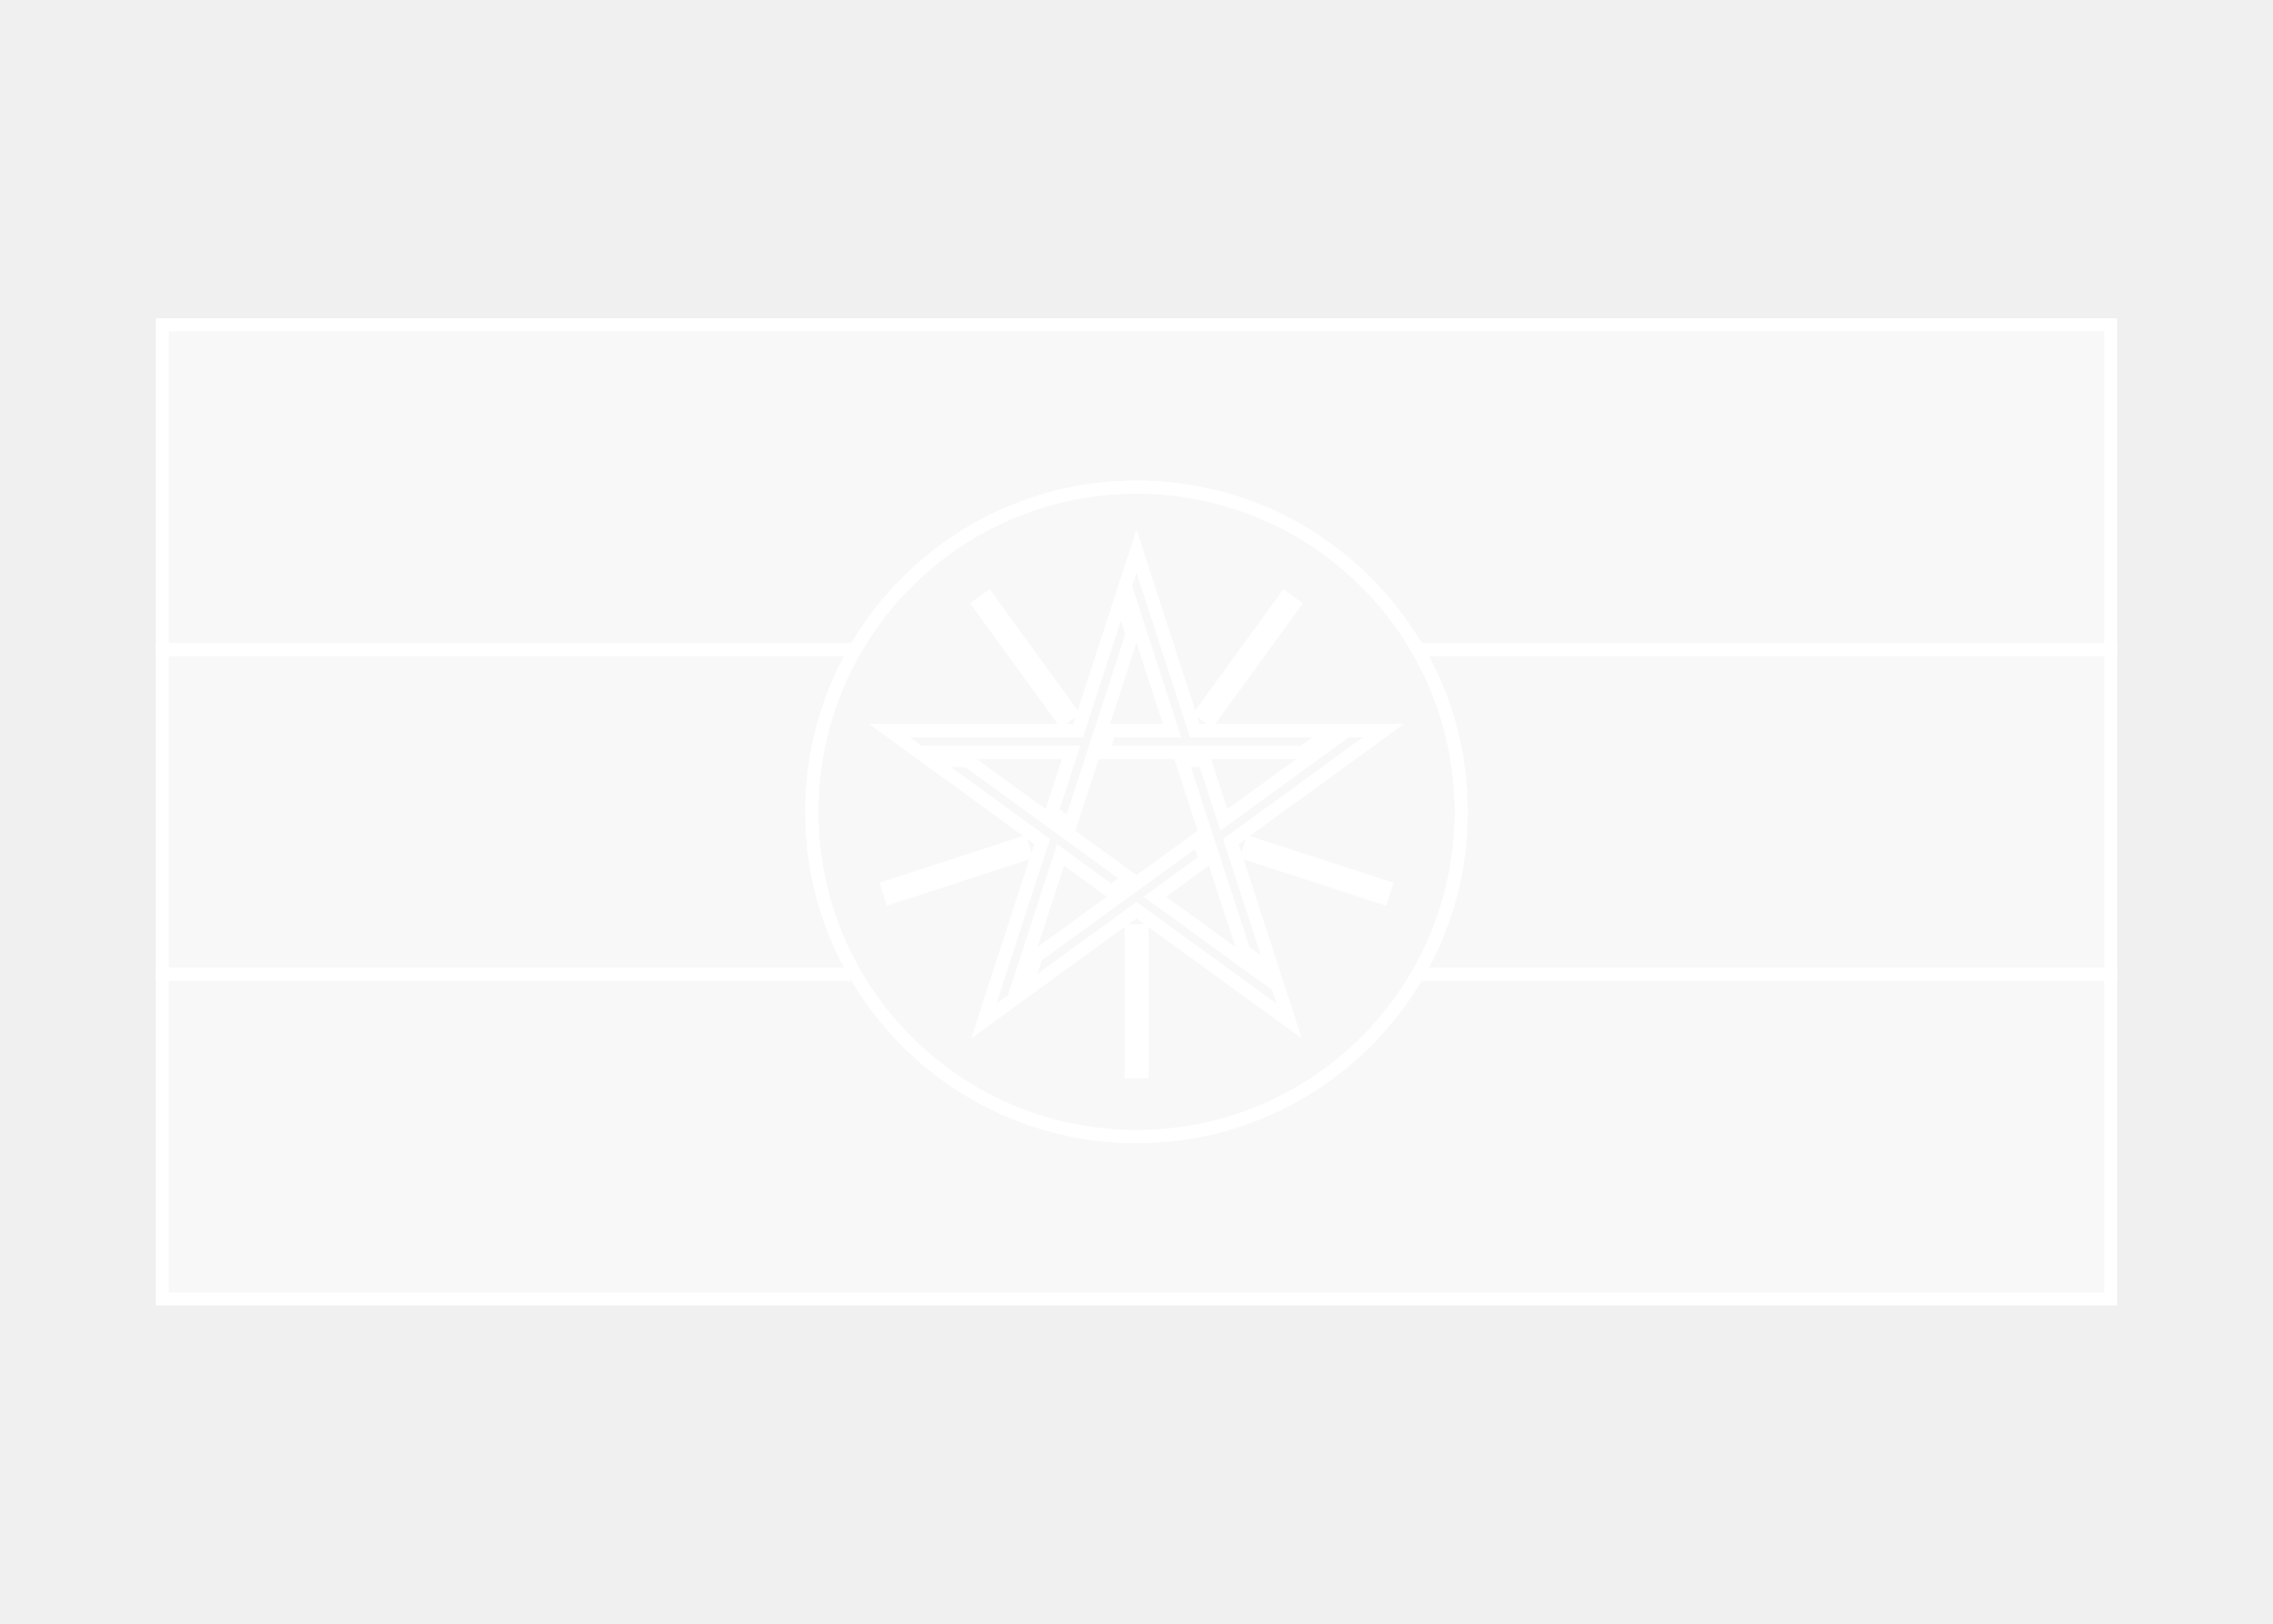
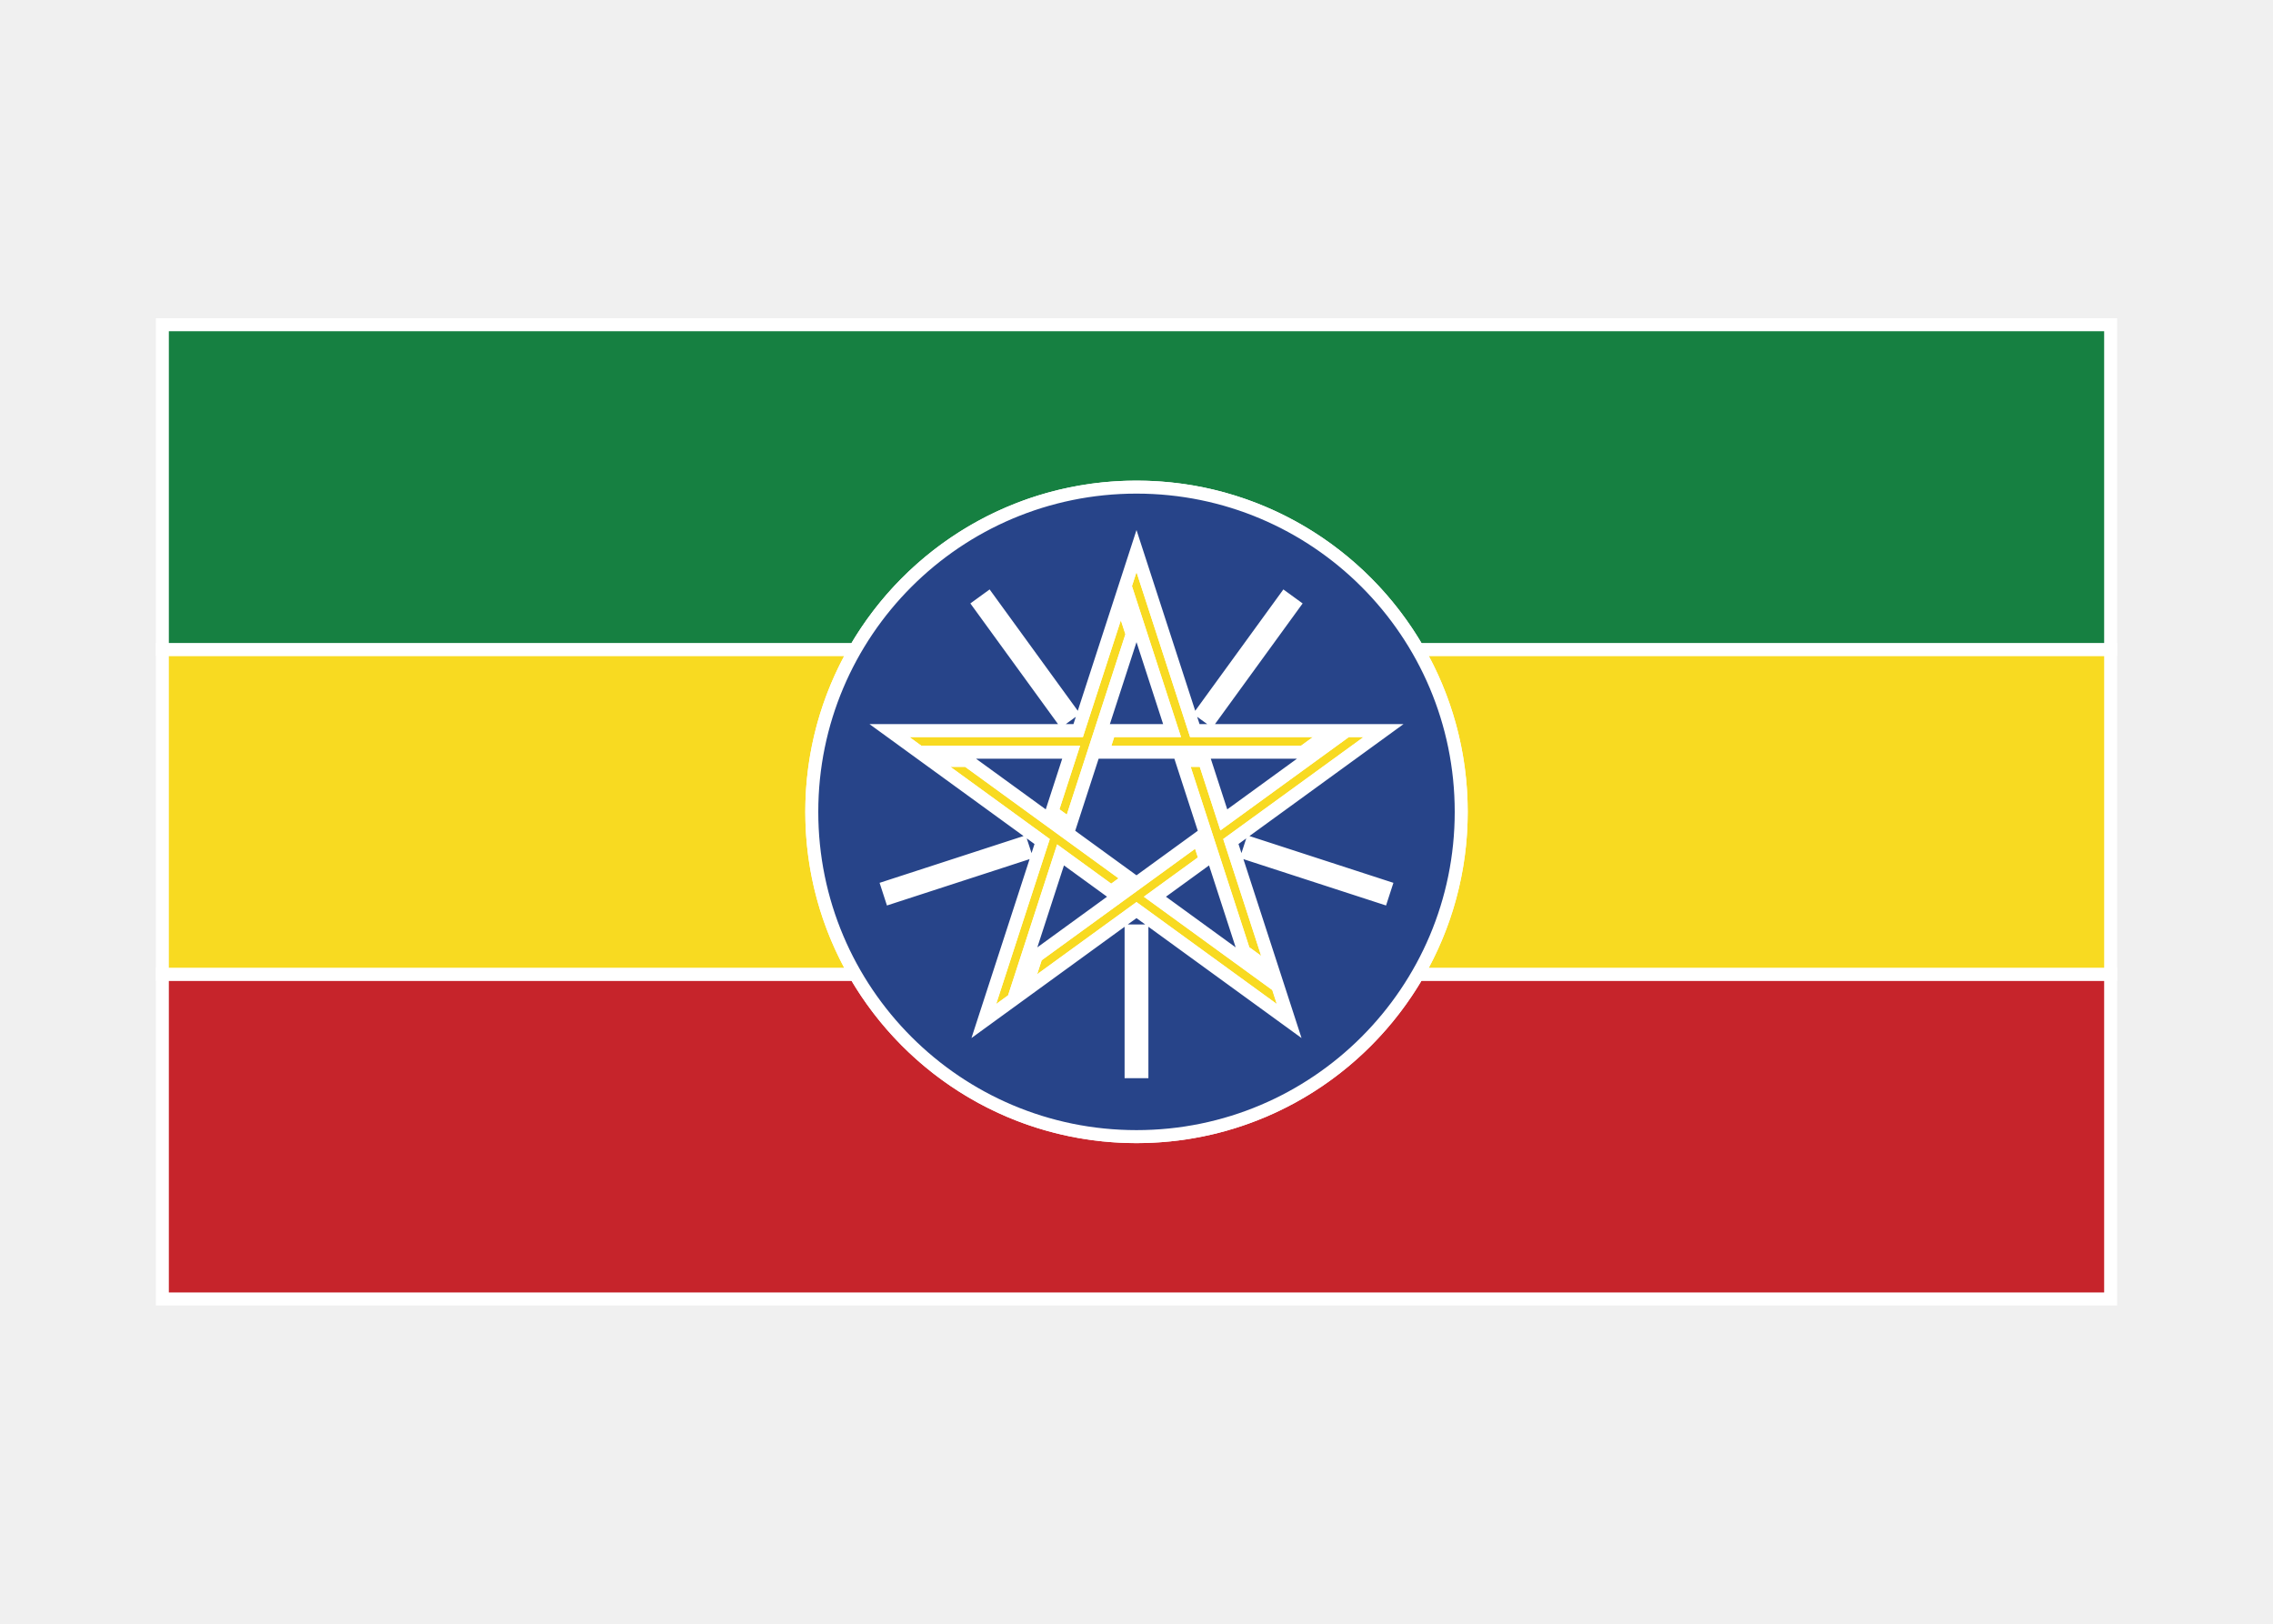
<svg xmlns="http://www.w3.org/2000/svg" width="350" height="250" viewBox="0 0 350 250" fill="none">
  <g id="flag / africa / ethiopia / b">
    <g id="ethiopia b">
      <g id="red">
-         <path fill-rule="evenodd" clip-rule="evenodd" d="M131.689 150H25V200H325V150L218.311 150C209.665 164.945 193.507 175 175 175C156.493 175 140.335 164.945 131.689 150Z" fill="white" fill-opacity="0.5" />
+         <path fill-rule="evenodd" clip-rule="evenodd" d="M131.689 150H25V200H325V150L218.311 150C209.665 164.945 193.507 175 175 175C156.493 175 140.335 164.945 131.689 150Z" fill="#C6242B" fill-opacity="1" />
        <path d="M131.689 150L132.555 149.499L132.266 149H131.689V150ZM25 150V149H24V150H25ZM25 200H24V201H25V200ZM325 200V201H326V200H325ZM325 150H326V149H325V150ZM218.311 150V149H217.734L217.445 149.499L218.311 150ZM131.689 149H25V151H131.689V149ZM24 150V200H26V150H24ZM25 201H325V199H25V201ZM326 200V150H324V200H326ZM325 149H218.311V151H325V149ZM217.445 149.499C208.971 164.148 193.135 174 175 174V176C193.878 176 210.36 165.742 219.176 150.501L217.445 149.499ZM175 174C156.865 174 141.029 164.148 132.555 149.499L130.824 150.501C139.64 165.742 156.122 176 175 176V174Z" fill="white" />
      </g>
      <g id="yellow">
-         <path fill-rule="evenodd" clip-rule="evenodd" d="M175 84.844L183.98 112.484H205.245L200.657 115.817H169.756L170.839 112.484H180.476L173.248 90.238L175 84.844ZM131.689 100H25V150H131.689C127.435 142.646 125 134.107 125 125C125 115.893 127.435 107.354 131.689 100ZM218.311 150H325V100H218.311C222.565 107.354 225 115.893 225 125C225 134.107 222.565 142.646 218.311 150ZM189.531 129.566L213.042 112.484H207.371L188.448 126.233L185.47 117.067H181.965L191.514 146.456L196.102 149.789L189.531 129.566ZM198.511 157.205L175 140.123L157.797 152.622L159.549 147.228L184.549 129.065L185.632 132.399L177.835 138.063L196.759 151.812L198.511 157.205ZM160.469 129.566L151.489 157.205L156.076 153.872L163.305 131.626L171.101 137.29L173.937 135.23L148.937 117.067H143.266L160.469 129.566ZM136.958 112.484H166.019L172.59 92.26L174.343 97.654L164.794 127.043L161.958 124.983L164.936 115.817H141.546L136.958 112.484ZM212.784 138.154L192.178 131.458L192.694 129.872L213.3 136.568L212.784 138.154ZM186.45 110.658L199.185 93.129L197.837 92.149L185.102 109.678L186.45 110.658ZM163.55 110.658L164.898 109.678L152.163 92.149L150.815 93.129L163.55 110.658ZM157.306 129.872L157.822 131.458L137.216 138.154L136.7 136.568L157.306 129.872ZM175.834 165V143.333H174.167V165H175.834Z" fill="white" fill-opacity="0.5" />
+         <path fill-rule="evenodd" clip-rule="evenodd" d="M175 84.844L183.98 112.484H205.245L200.657 115.817H169.756L170.839 112.484H180.476L173.248 90.238L175 84.844ZM131.689 100H25V150H131.689C127.435 142.646 125 134.107 125 125C125 115.893 127.435 107.354 131.689 100ZM218.311 150H325V100H218.311C222.565 107.354 225 115.893 225 125C225 134.107 222.565 142.646 218.311 150ZM189.531 129.566L213.042 112.484H207.371L188.448 126.233L185.47 117.067H181.965L191.514 146.456L196.102 149.789L189.531 129.566ZM198.511 157.205L175 140.123L157.797 152.622L159.549 147.228L184.549 129.065L185.632 132.399L177.835 138.063L196.759 151.812L198.511 157.205ZM160.469 129.566L151.489 157.205L156.076 153.872L163.305 131.626L171.101 137.29L173.937 135.23L148.937 117.067H143.266L160.469 129.566ZM136.958 112.484H166.019L172.59 92.26L174.343 97.654L164.794 127.043L161.958 124.983L164.936 115.817H141.546L136.958 112.484ZM212.784 138.154L192.178 131.458L192.694 129.872L213.3 136.568L212.784 138.154ZM186.45 110.658L199.185 93.129L197.837 92.149L185.102 109.678L186.45 110.658ZM163.55 110.658L164.898 109.678L152.163 92.149L150.815 93.129L163.55 110.658ZM157.306 129.872L157.822 131.458L137.216 138.154L136.7 136.568L157.306 129.872ZM175.834 165V143.333H174.167V165H175.834Z" fill="#F8DA21" fill-opacity="1" />
        <path d="M183.98 112.484L183.029 112.793L183.253 113.484H183.98V112.484ZM175 84.844L175.951 84.535L175 81.607L174.049 84.535L175 84.844ZM205.245 112.484L205.833 113.293L208.323 111.484H205.245V112.484ZM200.657 115.817V116.817H200.982L201.245 116.626L200.657 115.817ZM169.756 115.817L168.805 115.508L168.38 116.817H169.756V115.817ZM170.839 112.484V111.484H170.112L169.888 112.175L170.839 112.484ZM180.476 112.484V113.484H181.852L181.427 112.175L180.476 112.484ZM173.248 90.238L172.297 89.929L172.197 90.238L172.297 90.547L173.248 90.238ZM25 100V99H24V100H25ZM131.689 100L132.555 100.501L133.423 99H131.689V100ZM25 150H24V151H25V150ZM131.689 150V151H133.423L132.555 149.499L131.689 150ZM325 150V151H326V150H325ZM218.311 150L217.445 149.499L216.577 151H218.311V150ZM325 100H326V99H325V100ZM218.311 100V99H216.577L217.445 100.501L218.311 100ZM213.042 112.484L213.63 113.293L216.12 111.484H213.042V112.484ZM189.531 129.566L188.943 128.757L188.355 129.184L188.58 129.875L189.531 129.566ZM207.371 112.484V111.484H207.046L206.783 111.675L207.371 112.484ZM188.448 126.233L187.497 126.542L187.922 127.851L189.036 127.042L188.448 126.233ZM185.47 117.067L186.421 116.758L186.197 116.067H185.47V117.067ZM181.965 117.067V116.067H180.589L181.014 117.376L181.965 117.067ZM191.514 146.456L190.563 146.765L190.663 147.074L190.926 147.265L191.514 146.456ZM196.102 149.789L195.514 150.598L198.004 152.407L197.053 149.48L196.102 149.789ZM175 140.123L175.588 139.314L175 138.887L174.412 139.314L175 140.123ZM198.511 157.205L197.923 158.014L200.413 159.823L199.462 156.896L198.511 157.205ZM157.797 152.622L156.846 152.313L155.895 155.24L158.385 153.431L157.797 152.622ZM159.549 147.228L158.961 146.419L158.698 146.61L158.598 146.919L159.549 147.228ZM184.549 129.065L185.5 128.756L185.075 127.447L183.961 128.256L184.549 129.065ZM185.632 132.399L186.22 133.208L186.808 132.781L186.583 132.09L185.632 132.399ZM177.835 138.063L177.247 137.254L176.134 138.063L177.247 138.872L177.835 138.063ZM196.759 151.812L197.71 151.503L197.61 151.194L197.347 151.003L196.759 151.812ZM151.489 157.205L150.538 156.896L149.587 159.823L152.077 158.014L151.489 157.205ZM160.469 129.566L161.42 129.875L161.645 129.184L161.057 128.757L160.469 129.566ZM156.076 153.872L156.664 154.681L156.927 154.49L157.027 154.181L156.076 153.872ZM163.305 131.626L163.893 130.817L162.779 130.008L162.354 131.317L163.305 131.626ZM171.101 137.29L170.513 138.099L171.101 138.526L171.689 138.099L171.101 137.29ZM173.937 135.23L174.525 136.039L175.638 135.23L174.525 134.421L173.937 135.23ZM148.937 117.067L149.525 116.258L149.262 116.067H148.937V117.067ZM143.266 117.067V116.067H140.188L142.678 117.876L143.266 117.067ZM166.019 112.484V113.484H166.746L166.97 112.793L166.019 112.484ZM136.958 112.484V111.484H133.88L136.37 113.293L136.958 112.484ZM172.59 92.26L173.541 91.951L172.59 89.024L171.639 91.951L172.59 92.26ZM174.343 97.654L175.294 97.963L175.394 97.654L175.294 97.345L174.343 97.654ZM164.794 127.043L164.206 127.852L165.32 128.661L165.745 127.352L164.794 127.043ZM161.958 124.983L161.007 124.674L160.782 125.365L161.37 125.792L161.958 124.983ZM164.936 115.817L165.887 116.126L166.312 114.817H164.936V115.817ZM141.546 115.817L140.958 116.626L141.221 116.817H141.546V115.817ZM192.178 131.458L191.227 131.149L190.918 132.1L191.869 132.409L192.178 131.458ZM212.784 138.154L212.475 139.105L213.426 139.414L213.735 138.463L212.784 138.154ZM192.694 129.872L193.003 128.921L192.052 128.612L191.743 129.563L192.694 129.872ZM213.3 136.568L214.251 136.877L214.56 135.926L213.609 135.617L213.3 136.568ZM199.185 93.129L199.994 93.717L200.582 92.908L199.773 92.32L199.185 93.129ZM186.45 110.658L185.863 111.467L186.672 112.055L187.259 111.246L186.45 110.658ZM197.837 92.149L198.424 91.34L197.615 90.752L197.028 91.561L197.837 92.149ZM185.102 109.678L184.293 109.09L183.705 109.899L184.514 110.487L185.102 109.678ZM164.898 109.678L165.486 110.487L166.295 109.899L165.707 109.09L164.898 109.678ZM163.55 110.658L162.741 111.246L163.328 112.055L164.137 111.467L163.55 110.658ZM152.163 92.149L152.972 91.561L152.385 90.752L151.576 91.34L152.163 92.149ZM150.815 93.129L150.227 92.32L149.418 92.908L150.006 93.717L150.815 93.129ZM157.822 131.458L158.131 132.409L159.082 132.1L158.773 131.149L157.822 131.458ZM157.306 129.872L158.257 129.563L157.948 128.612L156.997 128.921L157.306 129.872ZM137.216 138.154L136.265 138.463L136.574 139.414L137.525 139.105L137.216 138.154ZM136.7 136.568L136.391 135.617L135.44 135.926L135.749 136.877L136.7 136.568ZM175.834 143.333H176.834V142.333H175.834V143.333ZM175.834 165V166H176.834V165H175.834ZM174.167 143.333V142.333H173.167V143.333H174.167ZM174.167 165H173.167V166H174.167V165ZM184.931 112.175L175.951 84.535L174.049 85.153L183.029 112.793L184.931 112.175ZM205.245 111.484H183.98V113.484H205.245V111.484ZM201.245 116.626L205.833 113.293L204.657 111.675L200.069 115.008L201.245 116.626ZM169.756 116.817H200.657V114.817H169.756V116.817ZM169.888 112.175L168.805 115.508L170.707 116.126L171.79 112.793L169.888 112.175ZM180.476 111.484H170.839V113.484H180.476V111.484ZM172.297 90.547L179.525 112.793L181.427 112.175L174.199 89.929L172.297 90.547ZM174.049 84.535L172.297 89.929L174.199 90.547L175.951 85.153L174.049 84.535ZM25 101H131.689V99H25V101ZM26 150V100H24V150H26ZM131.689 149H25V151H131.689V149ZM124 125C124 134.288 126.484 142.998 130.824 150.501L132.555 149.499C128.386 142.293 126 133.927 126 125H124ZM130.824 99.499C126.484 107.002 124 115.712 124 125H126C126 116.073 128.386 107.707 132.555 100.501L130.824 99.499ZM325 149H218.311V151H325V149ZM324 100V150H326V100H324ZM218.311 101H325V99H218.311V101ZM226 125C226 115.712 223.516 107.002 219.176 99.499L217.445 100.501C221.614 107.707 224 116.073 224 125H226ZM219.176 150.501C223.516 142.998 226 134.288 226 125H224C224 133.927 221.614 142.293 217.445 149.499L219.176 150.501ZM212.454 111.675L188.943 128.757L190.119 130.375L213.63 113.293L212.454 111.675ZM207.371 113.484H213.042V111.484H207.371V113.484ZM189.036 127.042L207.959 113.293L206.783 111.675L187.86 125.424L189.036 127.042ZM184.519 117.376L187.497 126.542L189.399 125.924L186.421 116.758L184.519 117.376ZM181.965 118.067H185.47V116.067H181.965V118.067ZM192.465 146.147L182.916 116.758L181.014 117.376L190.563 146.765L192.465 146.147ZM196.69 148.98L192.102 145.647L190.926 147.265L195.514 150.598L196.69 148.98ZM188.58 129.875L195.151 150.098L197.053 149.48L190.482 129.257L188.58 129.875ZM174.412 140.932L197.923 158.014L199.099 156.396L175.588 139.314L174.412 140.932ZM158.385 153.431L175.588 140.932L174.412 139.314L157.209 151.813L158.385 153.431ZM158.598 146.919L156.846 152.313L158.748 152.931L160.5 147.537L158.598 146.919ZM183.961 128.256L158.961 146.419L160.137 148.037L185.137 129.874L183.961 128.256ZM186.583 132.09L185.5 128.756L183.598 129.374L184.681 132.708L186.583 132.09ZM178.423 138.872L186.22 133.208L185.044 131.59L177.247 137.254L178.423 138.872ZM197.347 151.003L178.423 137.254L177.247 138.872L196.171 152.621L197.347 151.003ZM199.462 156.896L197.71 151.503L195.808 152.121L197.56 157.514L199.462 156.896ZM152.44 157.514L161.42 129.875L159.518 129.257L150.538 156.896L152.44 157.514ZM155.488 153.063L150.901 156.396L152.077 158.014L156.664 154.681L155.488 153.063ZM162.354 131.317L155.125 153.563L157.027 154.181L164.256 131.935L162.354 131.317ZM171.689 136.481L163.893 130.817L162.717 132.435L170.513 138.099L171.689 136.481ZM173.349 134.421L170.513 136.481L171.689 138.099L174.525 136.039L173.349 134.421ZM148.349 117.876L173.349 136.039L174.525 134.421L149.525 116.258L148.349 117.876ZM143.266 118.067H148.937V116.067H143.266V118.067ZM161.057 128.757L143.854 116.258L142.678 117.876L159.881 130.375L161.057 128.757ZM166.019 111.484H136.958V113.484H166.019V111.484ZM171.639 91.951L165.068 112.175L166.97 112.793L173.541 92.569L171.639 91.951ZM175.294 97.345L173.541 91.951L171.639 92.569L173.392 97.963L175.294 97.345ZM165.745 127.352L175.294 97.963L173.392 97.345L163.843 126.734L165.745 127.352ZM161.37 125.792L164.206 127.852L165.382 126.234L162.546 124.174L161.37 125.792ZM163.985 115.508L161.007 124.674L162.909 125.292L165.887 116.126L163.985 115.508ZM141.546 116.817H164.936V114.817H141.546V116.817ZM136.37 113.293L140.958 116.626L142.134 115.008L137.546 111.675L136.37 113.293ZM191.869 132.409L212.475 139.105L213.093 137.203L192.487 130.507L191.869 132.409ZM191.743 129.563L191.227 131.149L193.129 131.767L193.645 130.181L191.743 129.563ZM213.609 135.617L193.003 128.921L192.385 130.823L212.991 137.519L213.609 135.617ZM213.735 138.463L214.251 136.877L212.349 136.259L211.833 137.845L213.735 138.463ZM198.376 92.541L185.641 110.07L187.259 111.246L199.994 93.717L198.376 92.541ZM197.249 92.958L198.598 93.938L199.773 92.32L198.424 91.34L197.249 92.958ZM185.911 110.266L198.646 92.737L197.028 91.561L184.293 109.09L185.911 110.266ZM187.038 109.849L185.689 108.869L184.514 110.487L185.863 111.467L187.038 109.849ZM164.311 108.869L162.962 109.849L164.137 111.467L165.486 110.487L164.311 108.869ZM151.354 92.737L164.089 110.266L165.707 109.09L152.972 91.561L151.354 92.737ZM151.402 93.938L152.751 92.958L151.576 91.34L150.227 92.32L151.402 93.938ZM164.359 110.07L151.624 92.541L150.006 93.717L162.741 111.246L164.359 110.07ZM158.773 131.149L158.257 129.563L156.355 130.181L156.871 131.767L158.773 131.149ZM137.525 139.105L158.131 132.409L157.513 130.507L136.907 137.203L137.525 139.105ZM135.749 136.877L136.265 138.463L138.167 137.845L137.651 136.259L135.749 136.877ZM156.997 128.921L136.391 135.617L137.009 137.519L157.615 130.823L156.997 128.921ZM174.834 143.333V165H176.834V143.333H174.834ZM174.167 144.333H175.834V142.333H174.167V144.333ZM175.167 165V143.333H173.167V165H175.167ZM175.834 164H174.167V166H175.834V164Z" fill="white" />
      </g>
      <g id="green">
-         <path fill-rule="evenodd" clip-rule="evenodd" d="M131.689 100H25V50H325V100H218.311C209.665 85.055 193.507 75 175 75C156.493 75 140.335 85.055 131.689 100Z" fill="white" fill-opacity="0.5" />
+         <path fill-rule="evenodd" clip-rule="evenodd" d="M131.689 100H25V50H325V100H218.311C209.665 85.055 193.507 75 175 75C156.493 75 140.335 85.055 131.689 100Z" fill="#168041" fill-opacity="1" />
        <path d="M25 100H24V101H25V100ZM131.689 100V101H132.266L132.555 100.501L131.689 100ZM25 50V49H24V50H25ZM325 50H326V49H325V50ZM325 100V101H326V100H325ZM218.311 100L217.445 100.501L217.734 101H218.311V100ZM25 101H131.689V99H25V101ZM24 50V100H26V50H24ZM325 49H25V51H325V49ZM326 100V50H324V100H326ZM218.311 101H325V99H218.311V101ZM175 76C193.135 76 208.971 85.852 217.445 100.501L219.176 99.499C210.36 84.258 193.878 74 175 74V76ZM132.555 100.501C141.029 85.852 156.865 76 175 76V74C156.122 74 139.64 84.258 130.824 99.499L132.555 100.501Z" fill="white" />
      </g>
      <g id="blue">
-         <path fill-rule="evenodd" clip-rule="evenodd" d="M175 75C202.614 75 225 97.386 225 125C225 152.614 202.614 175 175 175C147.386 175 125 152.614 125 125C125 97.386 147.386 75 175 75ZM175 84.844L183.98 112.484H205.245L200.657 115.817H169.756L170.839 112.484H180.476L173.248 90.238L175 84.844ZM189.531 129.566L213.042 112.484H207.371L188.448 126.233L185.47 117.067H181.965L191.514 146.456L196.102 149.789L189.531 129.566ZM198.511 157.205L175 140.123L157.797 152.622L159.549 147.228L184.549 129.065L185.632 132.399L177.835 138.063L196.759 151.812L198.511 157.205ZM160.469 129.566L151.489 157.205L156.076 153.872L163.305 131.626L171.101 137.29L173.937 135.23L148.937 117.067H143.266L160.469 129.566ZM136.958 112.484H166.019L172.59 92.26L174.343 97.654L164.794 127.043L161.958 124.983L164.936 115.817H141.546L136.958 112.484ZM212.784 138.154L192.178 131.458L192.694 129.872L213.3 136.568L212.784 138.154ZM186.45 110.658L199.185 93.129L197.837 92.149L185.102 109.678L186.45 110.658ZM163.55 110.658L164.898 109.678L152.163 92.149L150.815 93.129L163.55 110.658ZM157.306 129.872L157.822 131.458L137.216 138.154L136.7 136.568L157.306 129.872ZM175.833 165V143.333H174.167V165H175.833Z" fill="white" fill-opacity="0.5" />
+         <path fill-rule="evenodd" clip-rule="evenodd" d="M175 75C202.614 75 225 97.386 225 125C225 152.614 202.614 175 175 175C147.386 175 125 152.614 125 125C125 97.386 147.386 75 175 75ZM175 84.844L183.98 112.484H205.245L200.657 115.817H169.756L170.839 112.484H180.476L173.248 90.238L175 84.844ZM189.531 129.566L213.042 112.484H207.371L188.448 126.233L185.47 117.067H181.965L191.514 146.456L196.102 149.789L189.531 129.566ZM198.511 157.205L175 140.123L157.797 152.622L159.549 147.228L184.549 129.065L185.632 132.399L177.835 138.063L196.759 151.812L198.511 157.205ZM160.469 129.566L151.489 157.205L156.076 153.872L163.305 131.626L171.101 137.29L173.937 135.23L148.937 117.067H143.266L160.469 129.566ZM136.958 112.484H166.019L172.59 92.26L174.343 97.654L164.794 127.043L161.958 124.983L164.936 115.817H141.546L136.958 112.484ZM212.784 138.154L192.178 131.458L192.694 129.872L213.3 136.568L212.784 138.154ZM186.45 110.658L199.185 93.129L197.837 92.149L185.102 109.678L186.45 110.658ZM163.55 110.658L164.898 109.678L152.163 92.149L150.815 93.129L163.55 110.658ZM157.306 129.872L157.822 131.458L137.216 138.154L136.7 136.568L157.306 129.872ZM175.833 165V143.333H174.167V165H175.833Z" fill="#274489" fill-opacity="1" />
        <path d="M183.98 112.484L183.029 112.793L183.253 113.484H183.98V112.484ZM175 84.844L175.951 84.535L175 81.607L174.049 84.535L175 84.844ZM205.245 112.484L205.833 113.293L208.323 111.484H205.245V112.484ZM200.657 115.817V116.817H200.982L201.245 116.626L200.657 115.817ZM169.756 115.817L168.805 115.508L168.38 116.817H169.756V115.817ZM170.839 112.484V111.484H170.112L169.888 112.175L170.839 112.484ZM180.476 112.484V113.484H181.852L181.427 112.175L180.476 112.484ZM173.248 90.238L172.297 89.929L172.197 90.238L172.297 90.547L173.248 90.238ZM213.042 112.484L213.63 113.293L216.12 111.484H213.042V112.484ZM189.531 129.566L188.943 128.757L188.355 129.184L188.58 129.875L189.531 129.566ZM207.371 112.484V111.484H207.046L206.783 111.675L207.371 112.484ZM188.448 126.233L187.497 126.542L187.922 127.851L189.036 127.042L188.448 126.233ZM185.47 117.067L186.421 116.758L186.197 116.067H185.47V117.067ZM181.965 117.067V116.067H180.589L181.014 117.376L181.965 117.067ZM191.514 146.456L190.563 146.765L190.663 147.074L190.926 147.265L191.514 146.456ZM196.102 149.789L195.514 150.598L198.004 152.407L197.053 149.48L196.102 149.789ZM175 140.123L175.588 139.314L175 138.887L174.412 139.314L175 140.123ZM198.511 157.205L197.923 158.014L200.413 159.823L199.462 156.896L198.511 157.205ZM157.797 152.622L156.846 152.313L155.895 155.24L158.385 153.431L157.797 152.622ZM159.549 147.228L158.961 146.419L158.698 146.61L158.598 146.919L159.549 147.228ZM184.549 129.065L185.5 128.756L185.075 127.447L183.961 128.256L184.549 129.065ZM185.632 132.399L186.22 133.208L186.808 132.781L186.583 132.09L185.632 132.399ZM177.835 138.063L177.247 137.254L176.134 138.063L177.247 138.872L177.835 138.063ZM196.759 151.812L197.71 151.503L197.61 151.194L197.347 151.003L196.759 151.812ZM151.489 157.205L150.538 156.896L149.587 159.823L152.077 158.014L151.489 157.205ZM160.469 129.566L161.42 129.875L161.645 129.184L161.057 128.757L160.469 129.566ZM156.076 153.872L156.664 154.681L156.927 154.49L157.027 154.181L156.076 153.872ZM163.305 131.626L163.893 130.817L162.779 130.008L162.354 131.317L163.305 131.626ZM171.101 137.29L170.513 138.099L171.101 138.526L171.689 138.099L171.101 137.29ZM173.937 135.23L174.525 136.039L175.638 135.23L174.525 134.421L173.937 135.23ZM148.937 117.067L149.525 116.258L149.262 116.067H148.937V117.067ZM143.266 117.067V116.067H140.188L142.678 117.876L143.266 117.067ZM166.019 112.484V113.484H166.746L166.97 112.793L166.019 112.484ZM136.958 112.484V111.484H133.88L136.37 113.293L136.958 112.484ZM172.59 92.26L173.541 91.951L172.59 89.024L171.639 91.951L172.59 92.26ZM174.343 97.654L175.294 97.963L175.394 97.654L175.294 97.345L174.343 97.654ZM164.794 127.043L164.206 127.852L165.32 128.661L165.745 127.352L164.794 127.043ZM161.958 124.983L161.007 124.674L160.782 125.365L161.37 125.792L161.958 124.983ZM164.936 115.817L165.887 116.126L166.312 114.817H164.936V115.817ZM141.546 115.817L140.958 116.626L141.221 116.817H141.546V115.817ZM192.178 131.458L191.227 131.149L190.918 132.1L191.869 132.409L192.178 131.458ZM212.784 138.154L212.475 139.105L213.426 139.414L213.735 138.463L212.784 138.154ZM192.694 129.872L193.003 128.921L192.052 128.612L191.743 129.563L192.694 129.872ZM213.3 136.568L214.251 136.877L214.56 135.926L213.609 135.617L213.3 136.568ZM199.185 93.129L199.994 93.717L200.582 92.908L199.773 92.32L199.185 93.129ZM186.45 110.658L185.863 111.467L186.672 112.055L187.259 111.246L186.45 110.658ZM197.837 92.149L198.424 91.34L197.615 90.752L197.028 91.561L197.837 92.149ZM185.102 109.678L184.293 109.09L183.705 109.899L184.514 110.487L185.102 109.678ZM164.898 109.678L165.486 110.487L166.295 109.899L165.707 109.09L164.898 109.678ZM163.55 110.658L162.741 111.246L163.328 112.055L164.137 111.467L163.55 110.658ZM152.163 92.149L152.972 91.561L152.385 90.752L151.576 91.34L152.163 92.149ZM150.815 93.129L150.227 92.32L149.418 92.908L150.006 93.717L150.815 93.129ZM157.822 131.458L158.131 132.409L159.082 132.1L158.773 131.149L157.822 131.458ZM157.306 129.872L158.257 129.563L157.948 128.612L156.997 128.921L157.306 129.872ZM137.216 138.154L136.265 138.463L136.574 139.414L137.525 139.105L137.216 138.154ZM136.7 136.568L136.391 135.617L135.44 135.926L135.749 136.877L136.7 136.568ZM175.833 143.333H176.833V142.333H175.833V143.333ZM175.833 165V166H176.833V165H175.833ZM174.167 143.333V142.333H173.167V143.333H174.167ZM174.167 165H173.167V166H174.167V165ZM226 125C226 96.834 203.166 74 175 74V76C202.062 76 224 97.938 224 125H226ZM175 176C203.166 176 226 153.166 226 125H224C224 152.062 202.062 174 175 174V176ZM124 125C124 153.166 146.834 176 175 176V174C147.938 174 126 152.062 126 125H124ZM175 74C146.834 74 124 96.834 124 125H126C126 97.938 147.938 76 175 76V74ZM184.931 112.175L175.951 84.535L174.049 85.153L183.029 112.793L184.931 112.175ZM205.245 111.484H183.98V113.484H205.245V111.484ZM201.245 116.626L205.833 113.293L204.657 111.675L200.069 115.008L201.245 116.626ZM169.756 116.817H200.657V114.817H169.756V116.817ZM169.888 112.175L168.805 115.508L170.707 116.126L171.79 112.793L169.888 112.175ZM180.476 111.484H170.839V113.484H180.476V111.484ZM172.297 90.547L179.525 112.793L181.427 112.175L174.199 89.929L172.297 90.547ZM174.049 84.535L172.297 89.929L174.199 90.547L175.951 85.153L174.049 84.535ZM212.454 111.675L188.943 128.757L190.119 130.375L213.63 113.293L212.454 111.675ZM207.371 113.484H213.042V111.484H207.371V113.484ZM189.036 127.042L207.959 113.293L206.783 111.675L187.86 125.424L189.036 127.042ZM184.519 117.376L187.497 126.542L189.399 125.924L186.421 116.758L184.519 117.376ZM181.965 118.067H185.47V116.067H181.965V118.067ZM192.465 146.147L182.916 116.758L181.014 117.376L190.563 146.765L192.465 146.147ZM196.69 148.98L192.102 145.647L190.926 147.265L195.514 150.598L196.69 148.98ZM188.58 129.875L195.151 150.098L197.053 149.48L190.482 129.257L188.58 129.875ZM174.412 140.932L197.923 158.014L199.099 156.396L175.588 139.314L174.412 140.932ZM158.385 153.431L175.588 140.932L174.412 139.314L157.209 151.813L158.385 153.431ZM158.598 146.919L156.846 152.313L158.748 152.931L160.5 147.537L158.598 146.919ZM183.961 128.256L158.961 146.419L160.137 148.037L185.137 129.874L183.961 128.256ZM186.583 132.09L185.5 128.756L183.598 129.374L184.681 132.708L186.583 132.09ZM178.423 138.872L186.22 133.208L185.044 131.59L177.247 137.254L178.423 138.872ZM197.347 151.003L178.423 137.254L177.247 138.872L196.171 152.621L197.347 151.003ZM199.462 156.896L197.71 151.503L195.808 152.121L197.56 157.514L199.462 156.896ZM152.44 157.514L161.42 129.875L159.518 129.257L150.538 156.896L152.44 157.514ZM155.488 153.063L150.901 156.396L152.077 158.014L156.664 154.681L155.488 153.063ZM162.354 131.317L155.125 153.563L157.027 154.181L164.256 131.935L162.354 131.317ZM171.689 136.481L163.893 130.817L162.717 132.435L170.513 138.099L171.689 136.481ZM173.349 134.421L170.513 136.481L171.689 138.099L174.525 136.039L173.349 134.421ZM148.349 117.876L173.349 136.039L174.525 134.421L149.525 116.258L148.349 117.876ZM143.266 118.067H148.937V116.067H143.266V118.067ZM161.057 128.757L143.854 116.258L142.678 117.876L159.881 130.375L161.057 128.757ZM166.019 111.484H136.958V113.484H166.019V111.484ZM171.639 91.951L165.068 112.175L166.97 112.793L173.541 92.569L171.639 91.951ZM175.294 97.345L173.541 91.951L171.639 92.569L173.392 97.963L175.294 97.345ZM165.745 127.352L175.294 97.963L173.392 97.345L163.843 126.734L165.745 127.352ZM161.37 125.792L164.206 127.852L165.382 126.234L162.546 124.174L161.37 125.792ZM163.985 115.508L161.007 124.674L162.909 125.292L165.887 116.126L163.985 115.508ZM141.546 116.817H164.936V114.817H141.546V116.817ZM136.37 113.293L140.958 116.626L142.134 115.008L137.546 111.675L136.37 113.293ZM191.869 132.409L212.475 139.105L213.093 137.203L192.487 130.507L191.869 132.409ZM191.743 129.563L191.227 131.149L193.129 131.767L193.645 130.181L191.743 129.563ZM213.609 135.617L193.003 128.921L192.385 130.823L212.991 137.519L213.609 135.617ZM213.735 138.463L214.251 136.877L212.349 136.259L211.833 137.845L213.735 138.463ZM198.376 92.541L185.641 110.07L187.259 111.246L199.994 93.717L198.376 92.541ZM197.249 92.958L198.598 93.938L199.773 92.32L198.424 91.34L197.249 92.958ZM185.911 110.266L198.646 92.737L197.028 91.561L184.293 109.09L185.911 110.266ZM187.038 109.849L185.689 108.869L184.514 110.487L185.863 111.467L187.038 109.849ZM164.311 108.869L162.962 109.849L164.137 111.467L165.486 110.487L164.311 108.869ZM151.354 92.737L164.089 110.266L165.707 109.09L152.972 91.561L151.354 92.737ZM151.402 93.938L152.751 92.958L151.576 91.34L150.227 92.32L151.402 93.938ZM164.359 110.07L151.624 92.541L150.006 93.717L162.741 111.246L164.359 110.07ZM158.773 131.149L158.257 129.563L156.355 130.181L156.871 131.767L158.773 131.149ZM137.525 139.105L158.131 132.409L157.513 130.507L136.907 137.203L137.525 139.105ZM135.749 136.877L136.265 138.463L138.167 137.845L137.651 136.259L135.749 136.877ZM156.997 128.921L136.391 135.617L137.009 137.519L157.615 130.823L156.997 128.921ZM174.833 143.333V165H176.833V143.333H174.833ZM174.167 144.333H175.833V142.333H174.167V144.333ZM175.167 165V143.333H173.167V165H175.167ZM175.833 164H174.167V166H175.833V164Z" fill="white" />
      </g>
    </g>
  </g>
</svg>
